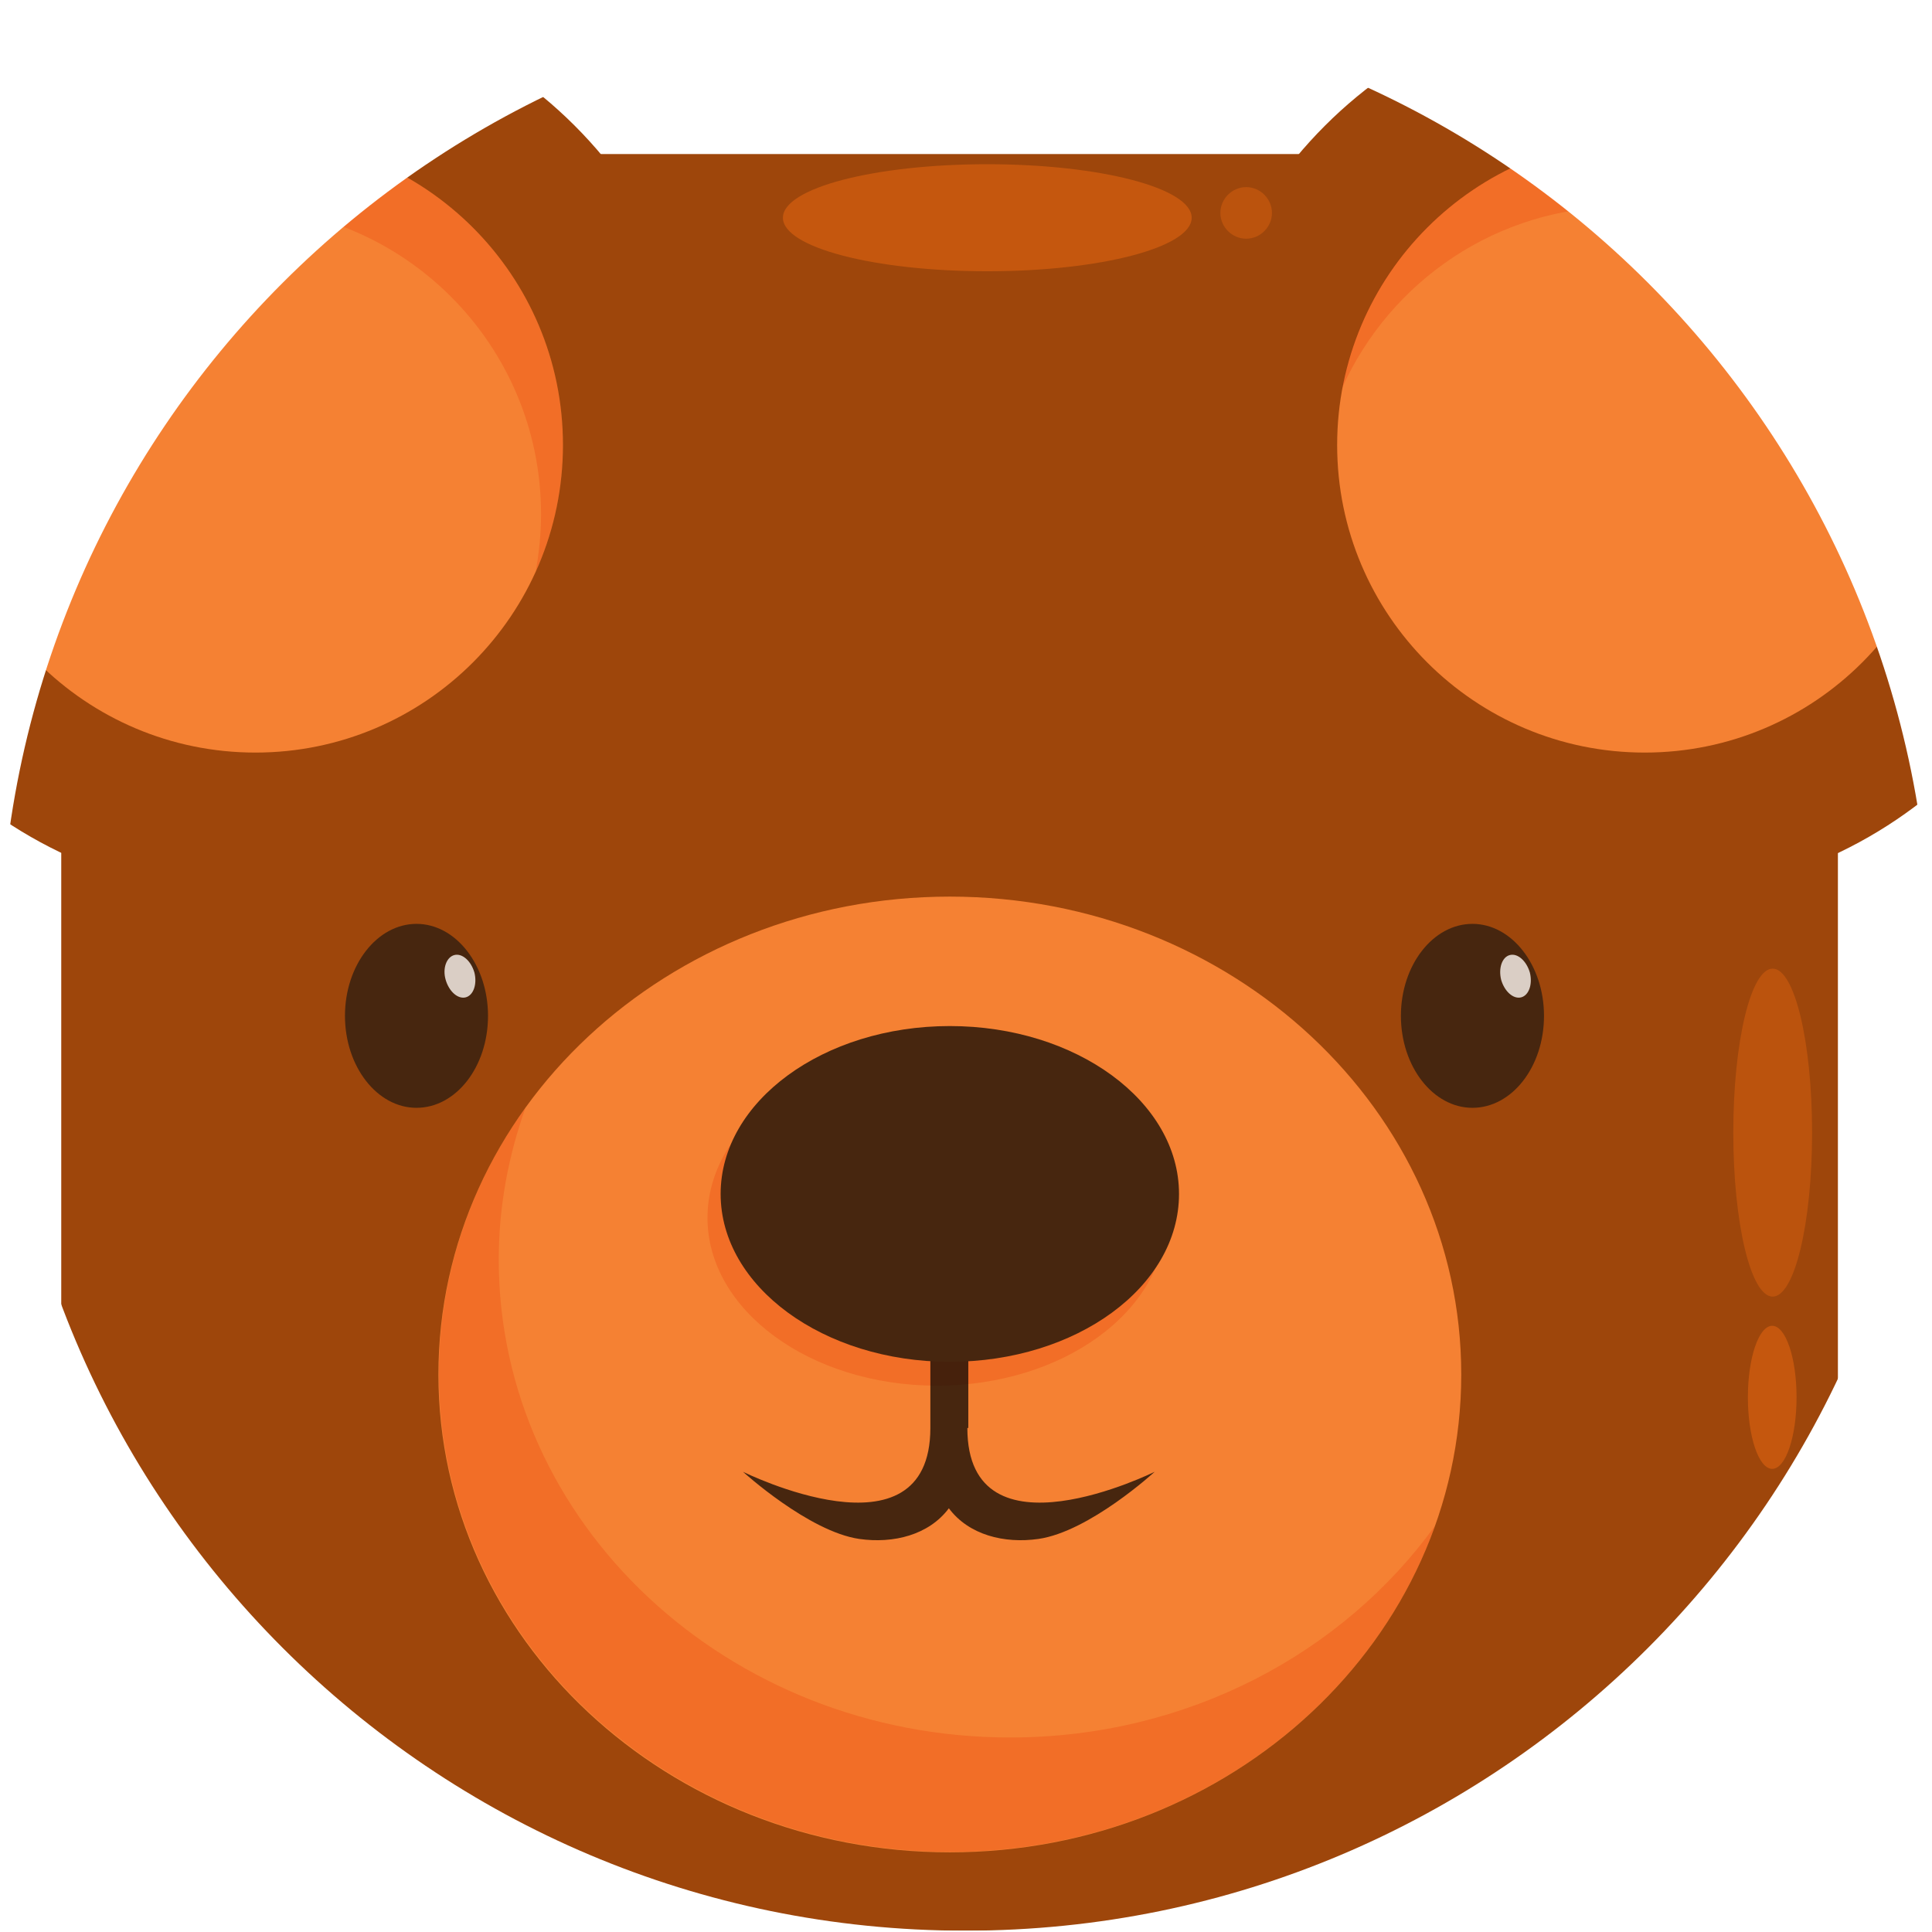
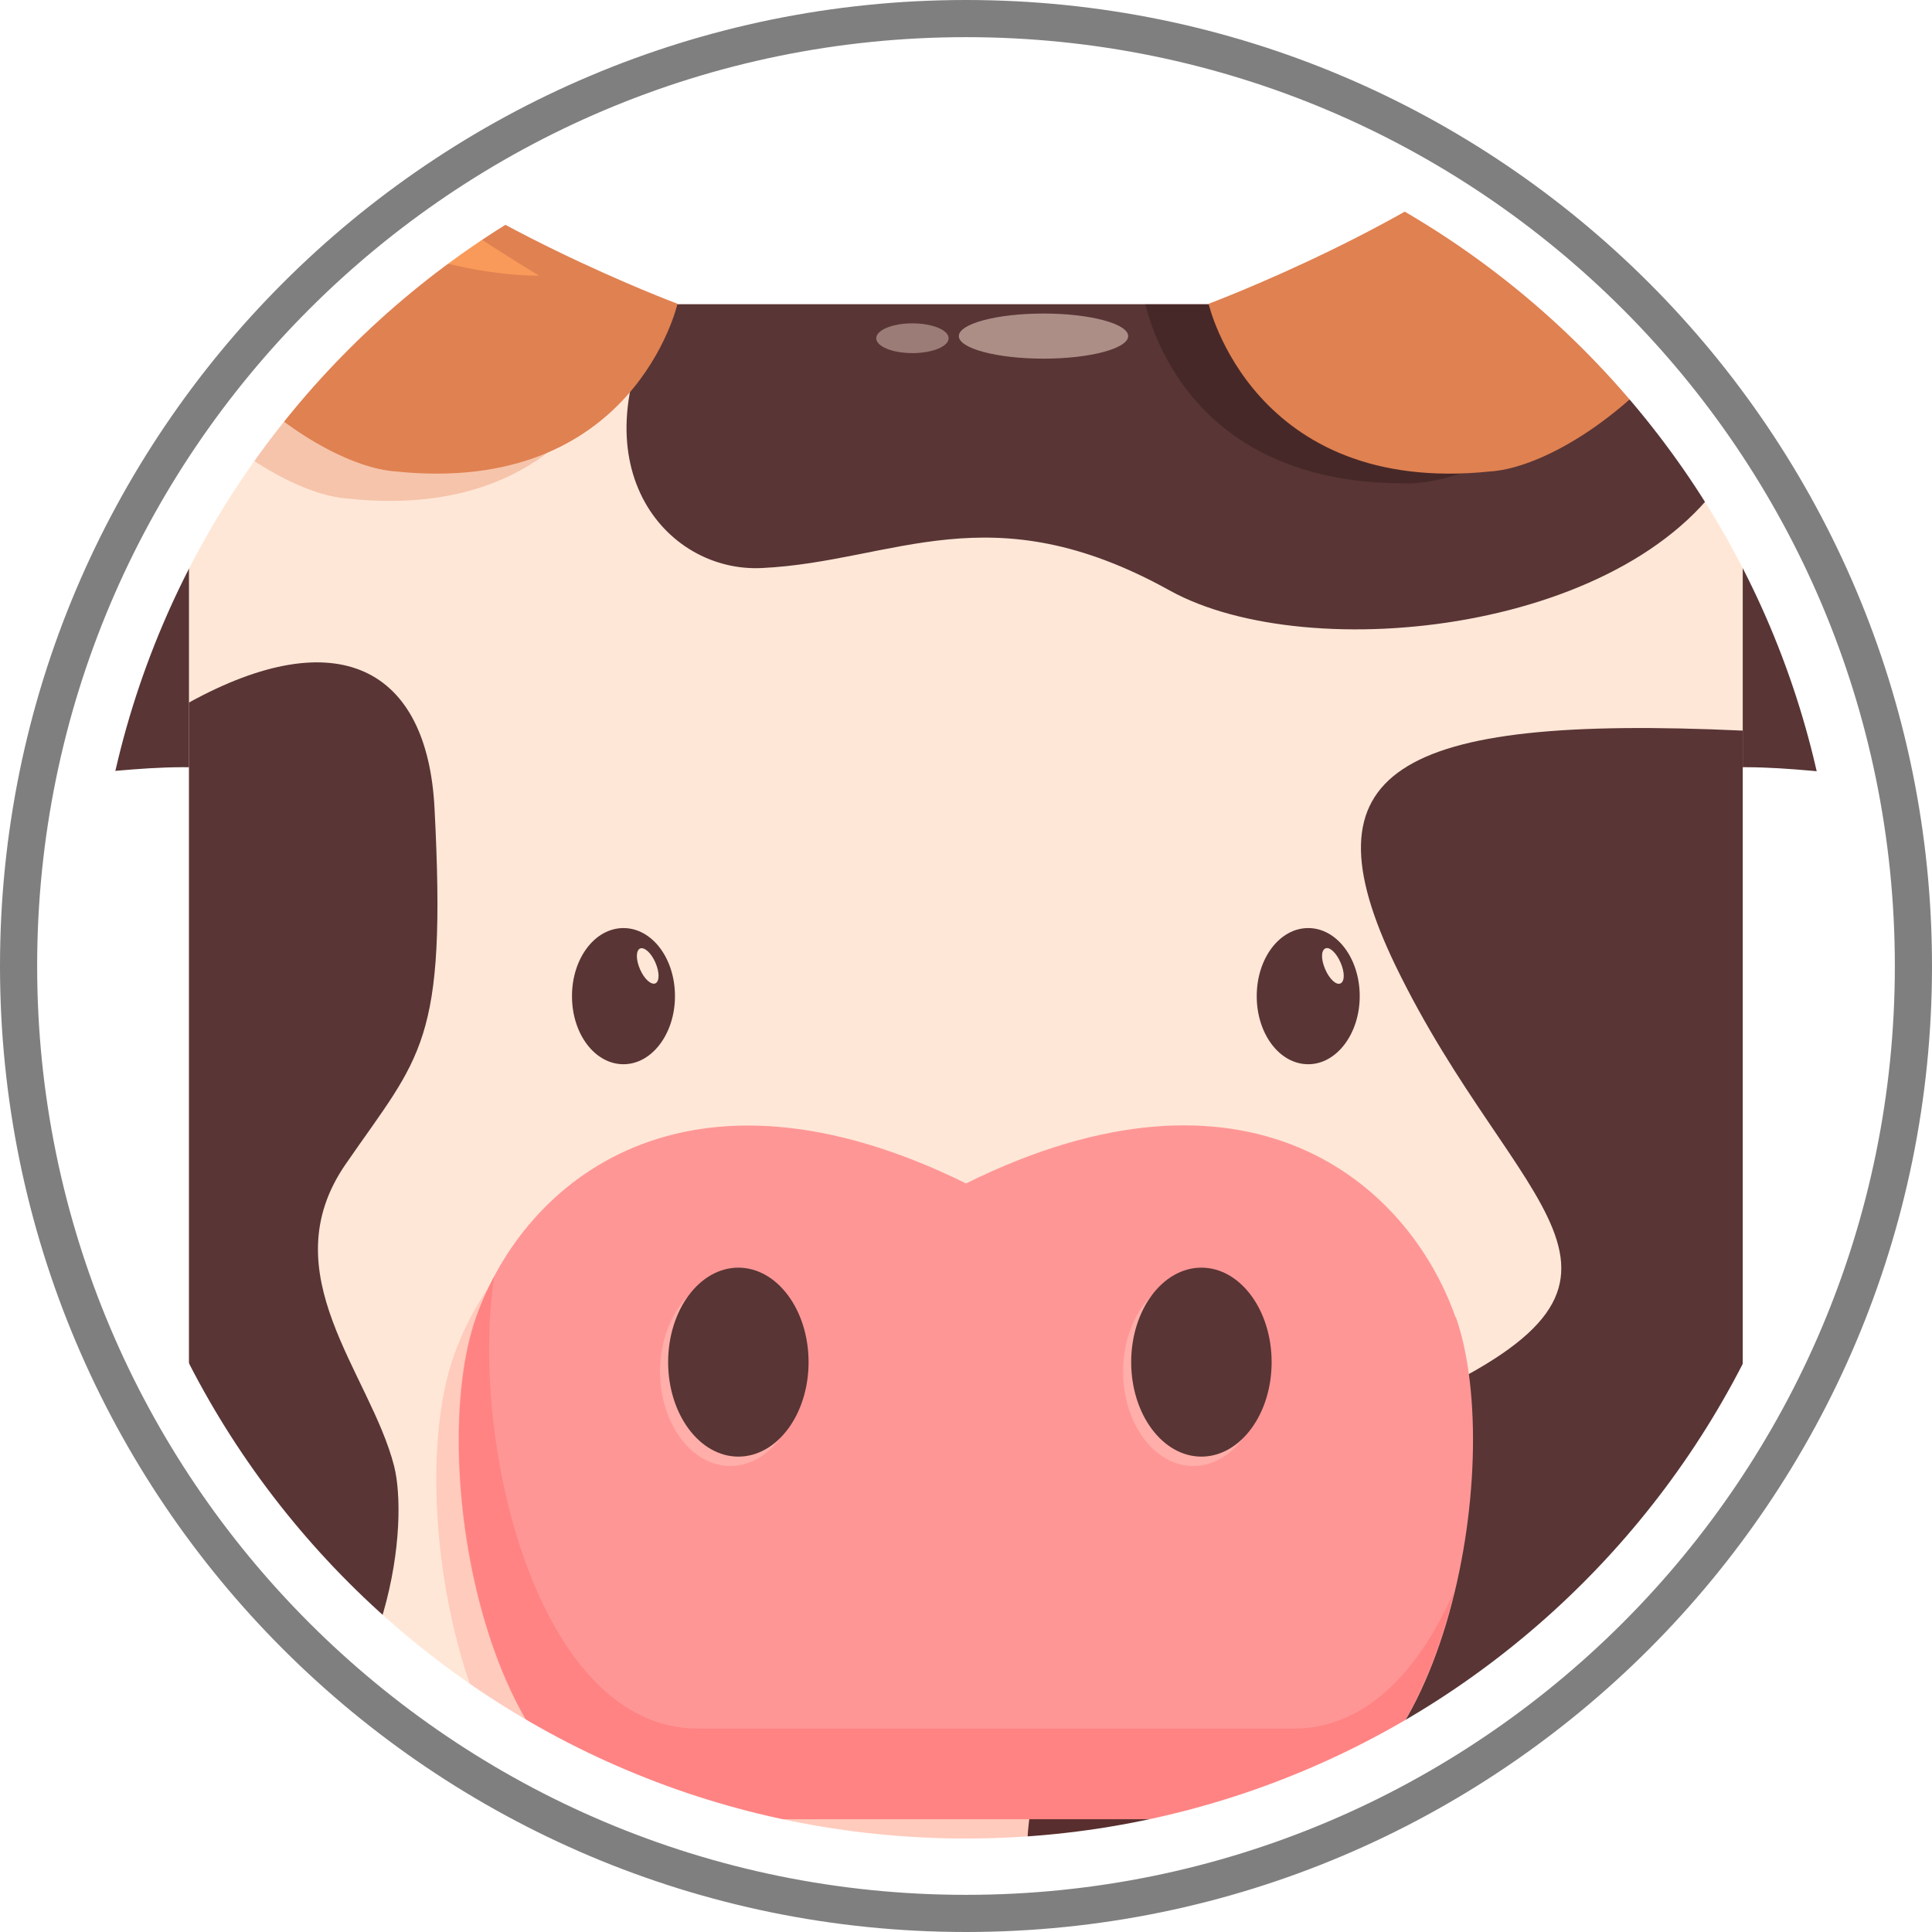
- <svg xmlns="http://www.w3.org/2000/svg" width="47" height="47" viewBox="0 0 47 47" fill="none">
-   <mask id="mask0_69_2785" style="mask-type:alpha" maskUnits="userSpaceOnUse" x="0" y="0" width="47" height="47">
-     <circle cx="23.484" cy="23.484" r="23.484" fill="#D9D9D9" />
+ <svg xmlns="http://www.w3.org/2000/svg" width="52" height="52" viewBox="0 0 52 52" fill="none">
+   <mask id="mask0_69_3056" style="mask-type:alpha" maskUnits="userSpaceOnUse" x="2" y="2" width="48" height="48">
+     <circle cx="26" cy="26" r="23.484" fill="#D9D9D9" />
  </mask>
-   <g mask="url(#mask0_69_2785)">
-     <path d="M38.531 3.747H7.67C4.257 3.747 1.49 6.513 1.49 9.926V40.788C1.49 44.2 4.257 46.967 7.67 46.967H38.531C41.944 46.967 44.711 44.2 44.711 40.788V9.926C44.711 6.513 41.944 3.747 38.531 3.747Z" fill="#9E460B" />
-     <path d="M6.214 21.812C12.281 21.812 17.199 16.894 17.199 10.826C17.199 4.759 12.281 -0.159 6.214 -0.159C0.146 -0.159 -4.772 4.759 -4.772 10.826C-4.772 16.894 0.146 21.812 6.214 21.812Z" fill="#9E460B" />
-     <path d="M13.695 10.826C13.695 14.958 10.345 18.308 6.214 18.308C2.082 18.308 -1.268 14.958 -1.268 10.826C-1.268 6.695 2.082 3.345 6.214 3.345C10.345 3.345 13.695 6.695 13.695 10.826Z" fill="#F58133" />
+   <g mask="url(#mask0_69_3056)">
+     <path d="M12.153 14.785C5.074 12.918 3.986 6.584 -1.088 5.965C-6.162 5.335 -7.136 4.854 -7.136 4.854C-7.136 4.854 -8.064 13.239 -4.043 18.336C-0.011 23.421 3.402 18.863 9.45 21.612C15.498 24.361 12.153 14.796 12.153 14.796V14.785Z" fill="#593535" />
+     <path d="M39.746 14.785C46.825 12.918 47.913 6.584 52.988 5.965C58.062 5.335 59.035 4.854 59.035 4.854C59.035 4.854 59.963 13.239 55.943 18.336C51.911 23.421 48.498 18.863 42.45 21.612C36.402 24.361 39.746 14.796 39.746 14.796V14.785Z" fill="#593535" />
+     <path d="M46.906 14.167V44.028C46.906 47.327 44.225 50.007 40.926 50.007H11.065C9.519 50.007 8.133 49.434 7.079 48.472C5.853 47.384 5.086 45.792 5.086 44.028V14.167C5.086 10.868 7.755 8.188 11.065 8.188H40.926C42.118 8.188 43.217 8.531 44.145 9.127C45.336 9.894 46.241 11.062 46.654 12.448C46.825 12.987 46.917 13.571 46.917 14.167H46.906Z" fill="#FFE7D7" />
+     <path d="M46.654 12.448C44.076 17.019 35.234 17.97 31.488 15.896C26.643 13.204 24.077 15.117 20.503 15.289C17.892 15.415 15.429 12.471 17.857 8.188H40.926C43.63 8.188 45.92 9.986 46.642 12.448H46.654Z" fill="#593535" />
+     <path d="M46.906 19.665V44.028C46.906 47.327 44.225 50.007 40.926 50.007H27.639C27.616 44.761 32.805 40.156 38.258 37.625C45.382 34.326 40.789 32.665 37.559 25.988C35.039 20.764 37.479 19.229 46.917 19.665H46.906Z" fill="#593535" />
    <g opacity="0.3" style="mix-blend-mode:multiply">
-       <path d="M5.681 5.026C9.812 5.026 13.162 8.376 13.162 12.507C13.162 12.981 13.115 13.443 13.032 13.904C13.459 12.969 13.695 11.927 13.695 10.826C13.695 6.695 10.345 3.345 6.214 3.345C2.556 3.345 -0.487 5.973 -1.138 9.441C0.034 6.837 2.65 5.026 5.681 5.026Z" fill="#F58133" />
+       <path d="M38.567 36.502C37.272 32.837 32.943 29.172 25.394 32.906C17.846 29.183 13.505 32.837 12.21 36.502C10.813 40.465 12.554 50.018 17.376 50.018H33.412C38.223 50.018 39.964 40.465 38.578 36.502H38.567Z" fill="#FF9696" />
    </g>
-     <path d="M39.999 21.812C46.067 21.812 50.985 16.894 50.985 10.826C50.985 4.759 46.067 -0.159 39.999 -0.159C33.932 -0.159 29.014 4.759 29.014 10.826C29.014 16.894 33.932 21.812 39.999 21.812Z" fill="#9E460B" />
-     <path d="M47.493 10.826C47.493 14.958 44.143 18.308 40.011 18.308C35.88 18.308 32.529 14.958 32.529 10.826C32.529 6.695 35.88 3.345 40.011 3.345C44.143 3.345 47.493 6.695 47.493 10.826Z" fill="#F58133" />
+     <path d="M39.174 35.449C37.88 31.783 33.55 28.118 26.001 31.852C18.453 28.129 14.112 31.783 12.818 35.449C11.42 39.412 13.161 48.965 17.983 48.965H34.019C38.83 48.965 40.571 39.412 39.185 35.449H39.174Z" fill="#FF9696" />
    <g opacity="0.3" style="mix-blend-mode:multiply">
-       <path d="M39.467 5.026C43.598 5.026 46.948 8.376 46.948 12.507C46.948 12.981 46.901 13.443 46.818 13.904C47.244 12.969 47.481 11.927 47.481 10.826C47.481 6.695 44.131 3.345 39.999 3.345C36.341 3.345 33.299 5.973 32.648 9.441C33.82 6.837 36.424 5.026 39.467 5.026Z" fill="#F58133" />
+       <path d="M34.821 46.525H18.785C14.444 46.525 12.611 38.748 13.31 34.326C13.115 34.693 12.944 35.071 12.806 35.449C11.409 39.412 13.15 48.965 17.972 48.965H34.008C36.654 48.965 38.361 46.078 39.139 42.825C38.2 44.956 36.768 46.525 34.821 46.525Z" fill="#FF9696" />
    </g>
-     <path d="M23.106 45.062C29.978 45.062 35.548 39.857 35.548 33.437C35.548 27.017 29.978 21.812 23.106 21.812C16.235 21.812 10.665 27.017 10.665 33.437C10.665 39.857 16.235 45.062 23.106 45.062Z" fill="#F58133" />
+     <path opacity="0.3" d="M19.656 39.458C20.7 39.458 21.546 38.319 21.546 36.915C21.546 35.511 20.7 34.372 19.656 34.372C18.612 34.372 17.766 35.511 17.766 36.915C17.766 38.319 18.612 39.458 19.656 39.458Z" fill="#FFE7D7" />
+     <path d="M19.873 39.205C20.917 39.205 21.763 38.066 21.763 36.662C21.763 35.258 20.917 34.119 19.873 34.119C18.83 34.119 17.983 35.258 17.983 36.662C17.983 38.066 18.83 39.205 19.873 39.205Z" fill="#593535" />
+     <path opacity="0.3" d="M32.118 39.458C33.162 39.458 34.008 38.319 34.008 36.915C34.008 35.511 33.162 34.372 32.118 34.372C31.074 34.372 30.228 35.511 30.228 36.915C30.228 38.319 31.074 39.458 32.118 39.458Z" fill="#FFE7D7" />
+     <path d="M32.336 39.205C33.379 39.205 34.226 38.066 34.226 36.662C34.226 35.258 33.379 34.119 32.336 34.119C31.292 34.119 30.446 35.258 30.446 36.662C30.446 38.066 31.292 39.205 32.336 39.205Z" fill="#593535" />
    <g opacity="0.3" style="mix-blend-mode:multiply">
-       <path d="M24.574 42.268C17.696 42.268 12.133 37.059 12.133 30.643C12.133 29.353 12.369 28.11 12.784 26.95C11.446 28.796 10.677 31.034 10.677 33.425C10.677 39.841 16.252 45.05 23.118 45.05C28.611 45.05 33.263 41.724 34.909 37.119C32.672 40.22 28.883 42.268 24.574 42.268Z" fill="#F58133" />
+       <path d="M5.704 11.544C7.022 12.689 8.419 13.365 9.381 13.422C15.784 14.098 16.964 8.909 16.964 8.909C16.964 8.909 16.265 8.646 15.223 8.188H11.076C8.717 8.188 6.678 9.562 5.716 11.544H5.704Z" fill="#E08151" />
    </g>
-     <path d="M23.556 34.739V31.152L23.485 31.093V30.382L23.095 30.738L22.704 30.382V31.093L22.633 31.152V34.739C22.633 38.065 18.075 35.804 18.075 35.804C18.075 35.804 19.673 37.26 20.905 37.438C21.733 37.556 22.597 37.343 23.083 36.692C23.568 37.343 24.432 37.556 25.261 37.438C26.504 37.26 28.09 35.804 28.09 35.804C28.09 35.804 23.533 38.065 23.533 34.739H23.556Z" fill="#47260F" />
+     <path d="M10.653 12.689C8.419 12.54 3.78 9.127 3.356 3.915C2.91 -1.686 6.048 -4 6.048 -4C6.048 -4 5.659 -0.083 9.358 3.216C12.508 6.034 18.235 8.176 18.235 8.176C18.235 8.176 17.056 13.353 10.653 12.689Z" fill="#E08151" />
    <g opacity="0.3" style="mix-blend-mode:multiply">
-       <path d="M28.363 29.625C28.363 31.886 25.865 33.709 22.787 33.709C19.709 33.709 17.211 31.874 17.211 29.625C17.211 27.376 19.709 25.541 22.787 25.541C25.865 25.541 28.363 27.376 28.363 29.625Z" fill="#F58133" />
+       <path d="M44.145 9.127C42.209 11.681 39.357 13.067 37.799 13.01C32.507 13.01 31.144 9.447 30.824 8.188H40.926C42.117 8.188 43.217 8.531 44.145 9.127Z" fill="#593535" />
    </g>
-     <path d="M28.682 29.045C28.682 31.306 26.184 33.129 23.107 33.129C20.029 33.129 17.531 31.294 17.531 29.045C17.531 26.796 20.029 24.961 23.107 24.961C26.184 24.961 28.682 26.796 28.682 29.045Z" fill="#47260F" />
-     <path d="M11.872 24.712C11.872 25.956 11.091 26.95 10.132 26.95C9.173 26.95 8.392 25.944 8.392 24.712C8.392 23.481 9.173 22.475 10.132 22.475C11.091 22.475 11.872 23.481 11.872 24.712Z" fill="#47260F" />
-     <path opacity="0.8" d="M11.541 23.659C11.612 23.943 11.517 24.215 11.328 24.263C11.138 24.31 10.925 24.121 10.842 23.837C10.759 23.552 10.866 23.28 11.055 23.233C11.245 23.186 11.458 23.375 11.541 23.659Z" fill="#FFF8F2" />
-     <path d="M37.561 24.712C37.561 25.956 36.779 26.95 35.82 26.95C34.861 26.95 34.08 25.944 34.08 24.712C34.08 23.481 34.861 22.475 35.82 22.475C36.779 22.475 37.561 23.481 37.561 24.712Z" fill="#47260F" />
-     <path opacity="0.8" d="M37.217 23.659C37.288 23.943 37.194 24.215 37.004 24.263C36.815 24.31 36.602 24.121 36.519 23.837C36.448 23.552 36.542 23.28 36.732 23.233C36.921 23.186 37.134 23.375 37.217 23.659Z" fill="#FFF8F2" />
-     <path opacity="0.3" d="M44.083 27.553C44.083 29.755 43.657 31.543 43.124 31.543C42.592 31.543 42.166 29.755 42.166 27.553C42.166 25.352 42.592 23.564 43.124 23.564C43.657 23.564 44.083 25.352 44.083 27.553Z" fill="#FF7112" />
-     <path opacity="0.4" d="M43.113 35.733C43.44 35.733 43.705 34.954 43.705 33.993C43.705 33.032 43.44 32.253 43.113 32.253C42.786 32.253 42.521 33.032 42.521 33.993C42.521 34.954 42.786 35.733 43.113 35.733Z" fill="#FF7112" />
-     <path opacity="0.4" d="M28.99 5.297C28.99 6.019 26.764 6.599 24.018 6.599C21.272 6.599 19.046 6.019 19.046 5.297C19.046 4.575 21.272 3.995 24.018 3.995C26.764 3.995 28.99 4.575 28.99 5.297Z" fill="#FF7112" />
-     <path opacity="0.3" d="M30.943 5.18C30.943 5.523 30.659 5.807 30.316 5.807C29.973 5.807 29.688 5.523 29.688 5.18C29.688 4.836 29.973 4.552 30.316 4.552C30.659 4.552 30.943 4.836 30.943 5.18Z" fill="#FF7112" />
+     <path d="M40.113 12.689C42.347 12.54 46.986 9.127 47.409 3.915C47.856 -1.686 44.718 -4 44.718 -4C44.718 -4 45.107 -0.083 41.407 3.216C38.258 6.034 32.53 8.176 32.53 8.176C32.53 8.176 33.71 13.353 40.113 12.689Z" fill="#E08151" />
+     <path d="M18.167 26.812C18.167 27.82 17.548 28.644 16.781 28.644C16.013 28.644 15.395 27.831 15.395 26.812C15.395 25.792 16.013 24.979 16.781 24.979C17.548 24.979 18.167 25.792 18.167 26.812Z" fill="#593535" />
+     <path d="M17.64 25.907C17.754 26.17 17.754 26.411 17.64 26.468C17.525 26.514 17.342 26.354 17.227 26.09C17.113 25.827 17.113 25.586 17.227 25.529C17.342 25.483 17.525 25.643 17.64 25.907Z" fill="#FFE7D7" />
+     <path d="M36.597 26.812C36.597 27.82 35.978 28.644 35.211 28.644C34.443 28.644 33.825 27.831 33.825 26.812C33.825 25.792 34.443 24.979 35.211 24.979C35.978 24.979 36.597 25.792 36.597 26.812Z" fill="#593535" />
+     <path d="M36.081 25.907C36.196 26.17 36.196 26.411 36.081 26.468C35.967 26.525 35.783 26.353 35.669 26.09C35.554 25.826 35.554 25.586 35.669 25.529C35.783 25.471 35.967 25.643 36.081 25.907Z" fill="#FFE7D7" />
+     <path d="M10.607 39.458C10.985 40.947 10.63 45.483 7.079 48.472C5.853 47.384 5.086 45.792 5.086 44.028V18.909C9.083 16.709 11.5 17.969 11.695 21.749C12.027 28.118 11.329 28.393 9.301 31.337C7.274 34.28 9.965 36.949 10.607 39.458Z" fill="#593535" />
+     <path opacity="0.8" d="M5.578 -0.839C6.014 7.603 14.513 7.42 14.513 7.42C14.513 7.42 11.386 5.564 8.889 3.503C6.392 1.441 5.43 -3.725 5.578 -0.85V-0.839Z" fill="#FFA05C" />
+     <path opacity="0.8" d="M45.68 -0.324C46.127 5.415 43.824 9.218 43.824 9.218C43.824 9.218 46.997 6.961 47.054 3.376C47.112 -0.221 45.474 -2.901 45.68 -0.312V-0.324Z" fill="#FFA05C" />
+     <path opacity="0.5" d="M30.365 9.046C30.365 9.378 29.346 9.653 28.086 9.653C26.826 9.653 25.807 9.378 25.807 9.046C25.807 8.714 26.826 8.439 28.086 8.439C29.346 8.439 30.365 8.714 30.365 9.046Z" fill="#FFE7D7" />
+     <path opacity="0.4" d="M24.558 9.504C25.096 9.504 25.532 9.325 25.532 9.104C25.532 8.882 25.096 8.703 24.558 8.703C24.02 8.703 23.584 8.882 23.584 9.104C23.584 9.325 24.02 9.504 24.558 9.504Z" fill="#FFE7D7" />
  </g>
+   <circle cx="26" cy="26" r="25.5" stroke="black" stroke-opacity="0.5" />
</svg>
